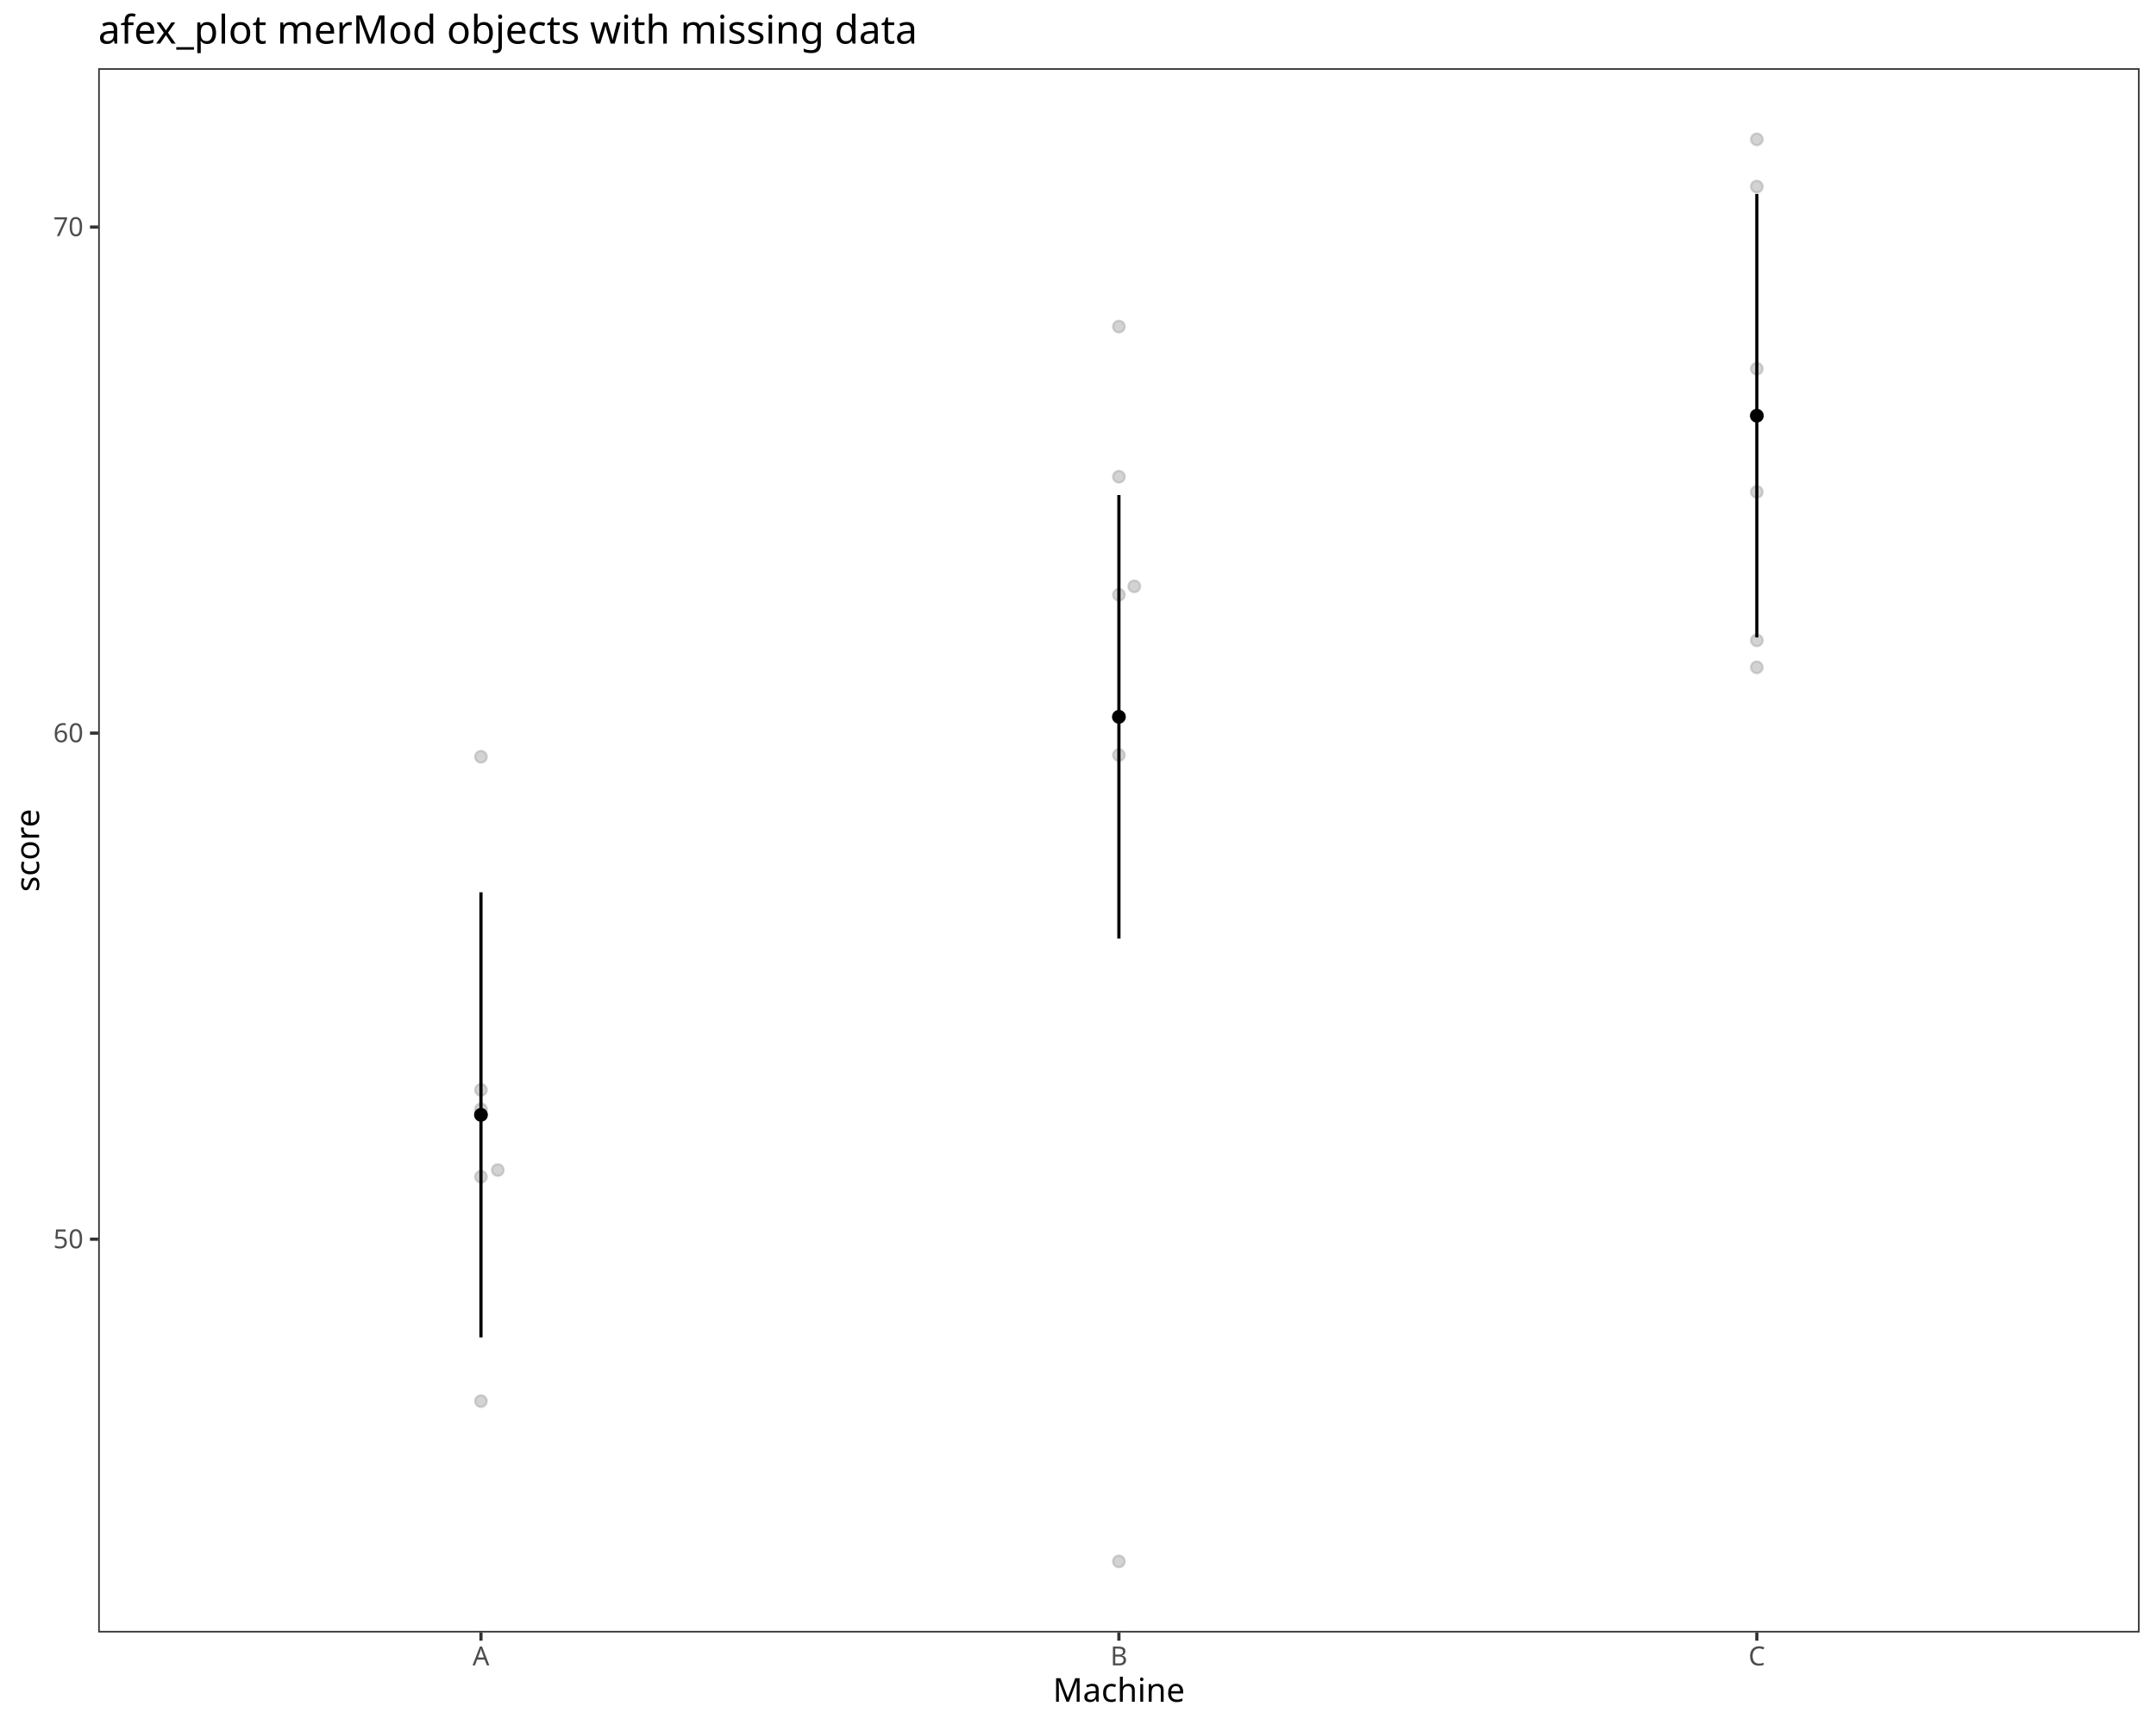
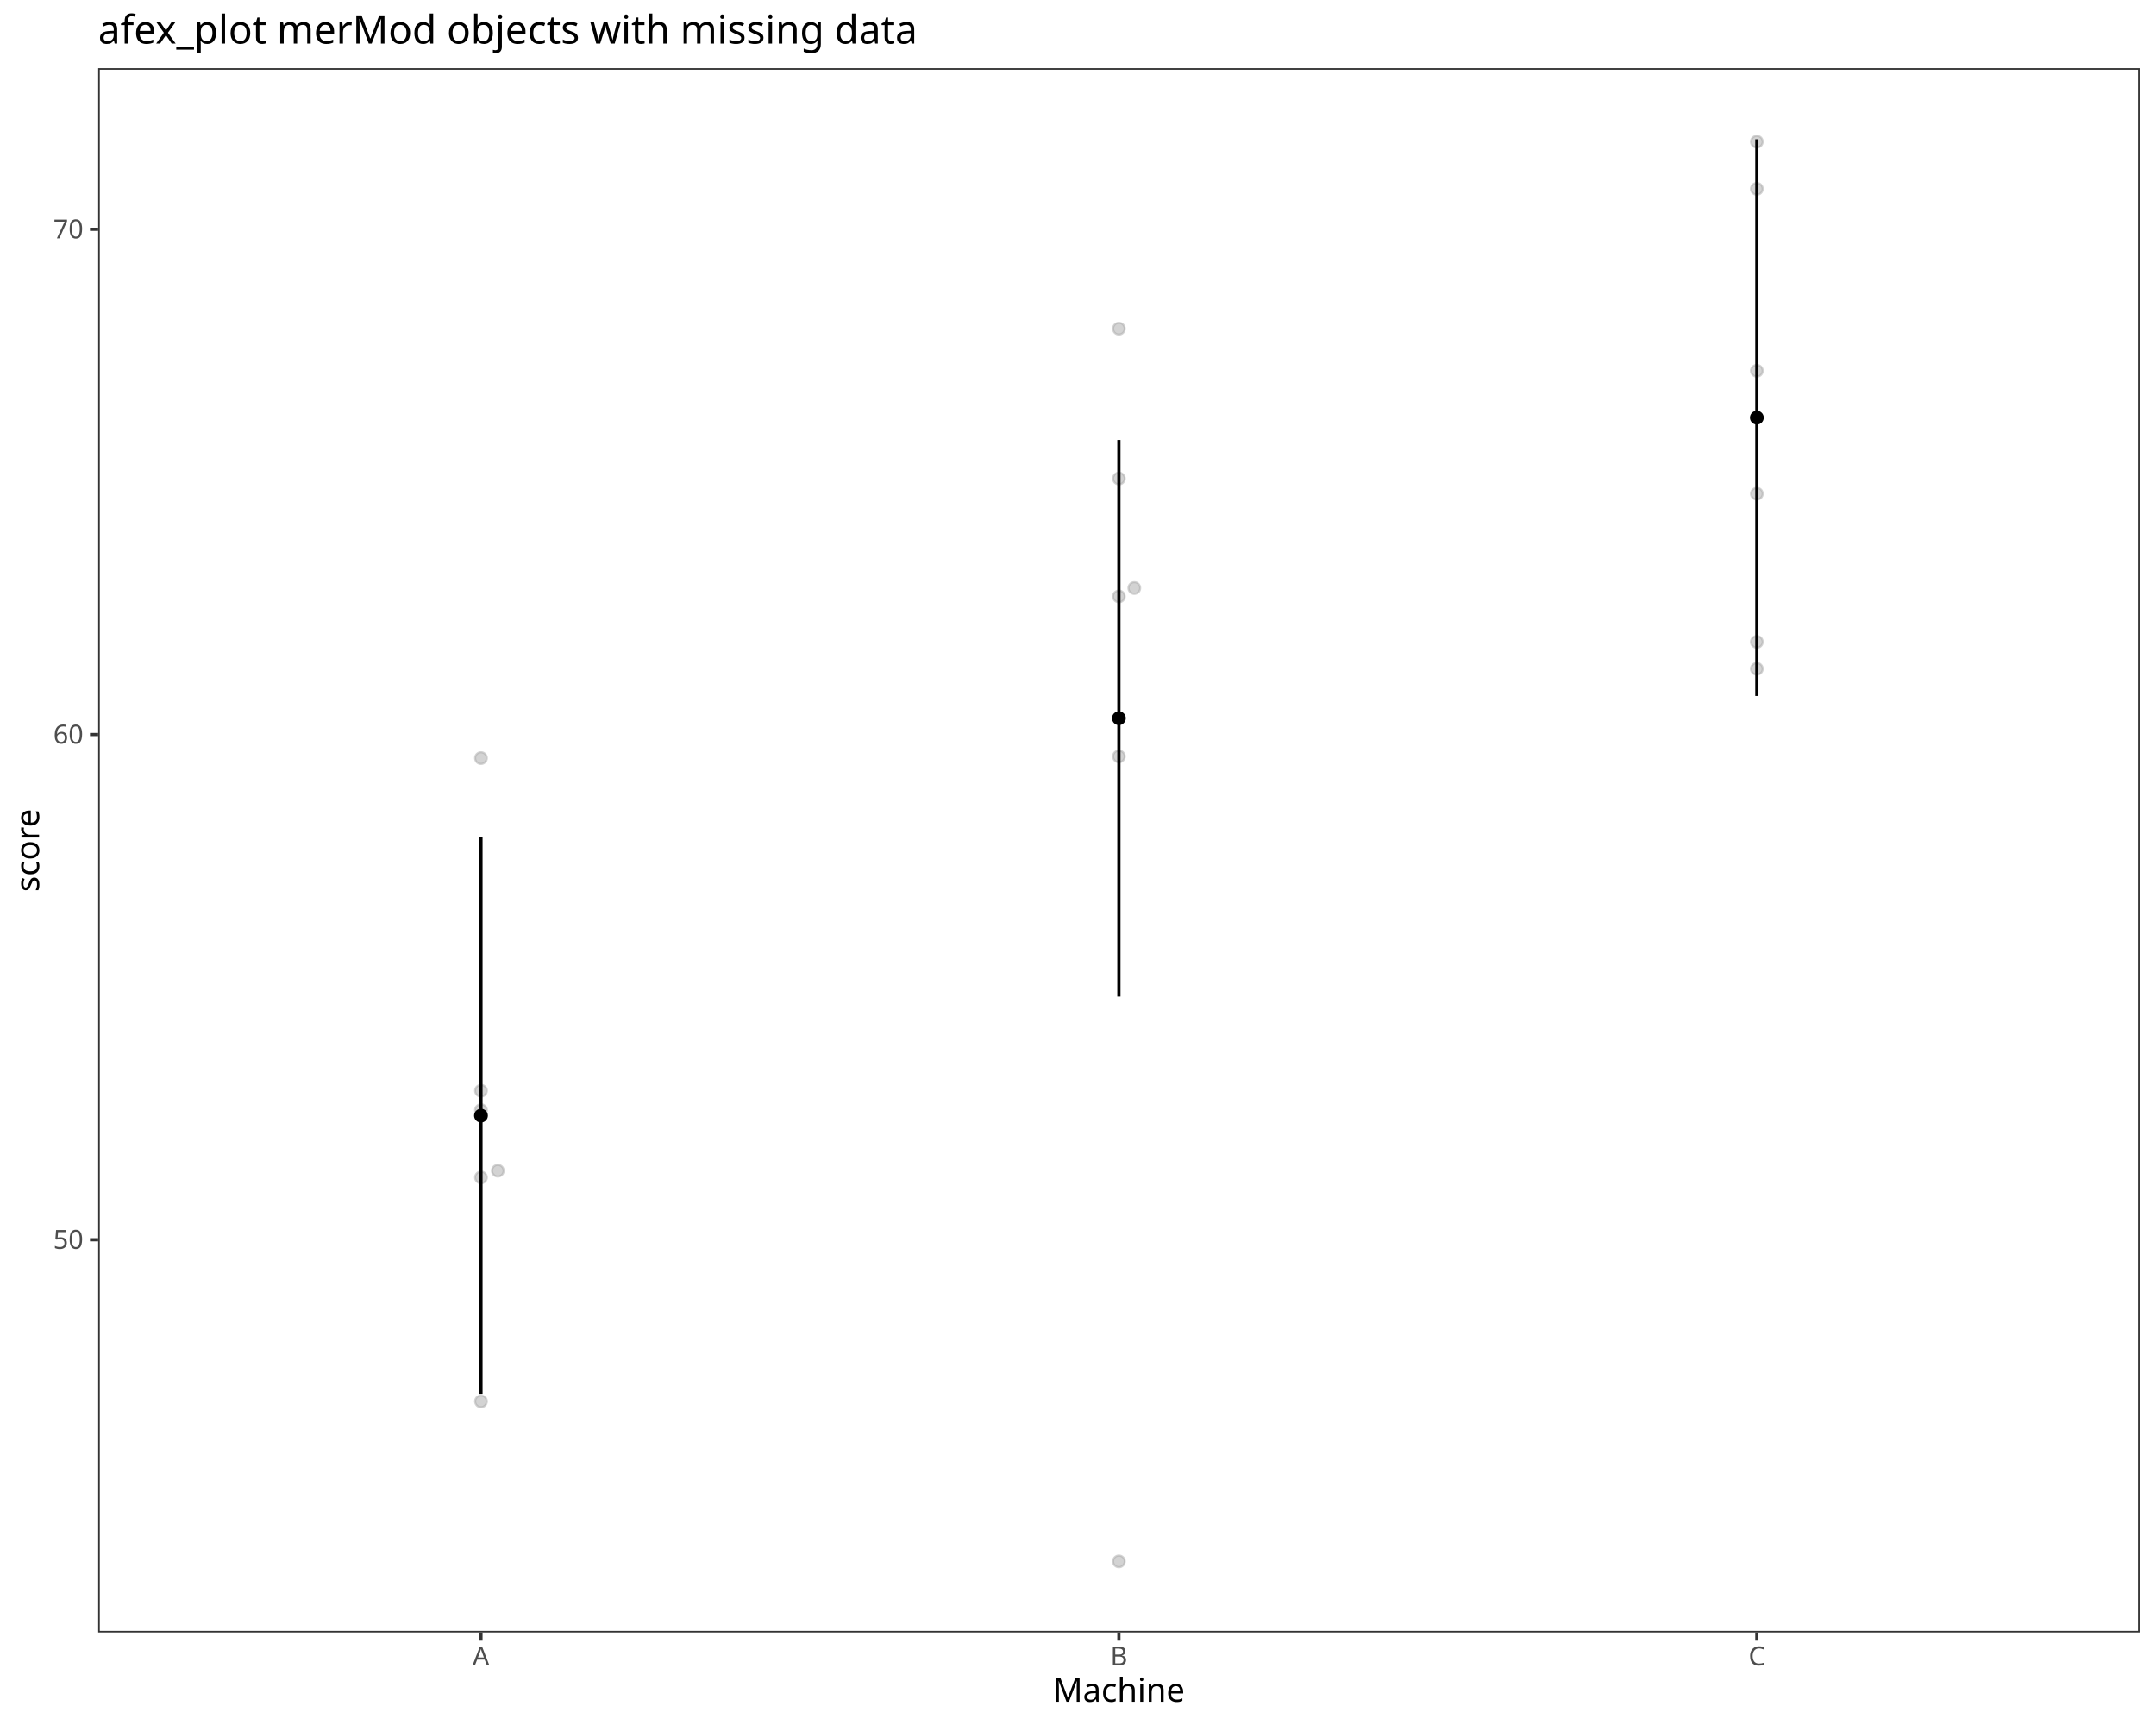
<svg xmlns="http://www.w3.org/2000/svg" class="svglite" data-engine-version="2.0" width="720.00pt" height="576.00pt" viewBox="0 0 720.00 576.00">
  <defs>
    <style type="text/css">
    .svglite line, .svglite polyline, .svglite polygon, .svglite path, .svglite rect, .svglite circle {
      fill: none;
      stroke: #000000;
      stroke-linecap: round;
      stroke-linejoin: round;
      stroke-miterlimit: 10.00;
    }
  </style>
  </defs>
  <rect width="100%" height="100%" style="stroke: none; fill: #FFFFFF;" />
  <defs>
    <clipPath id="cpMC4wMHw3MjAuMDB8MC4wMHw1NzYuMDA=">
      <rect x="0.00" y="0.00" width="720.00" height="576.00" />
    </clipPath>
  </defs>
  <g clip-path="url(#cpMC4wMHw3MjAuMDB8MC4wMHw1NzYuMDA=)">
    <rect x="0.00" y="0.00" width="720.00" height="576.00" style="stroke-width: 1.07; stroke: #FFFFFF; fill: #FFFFFF;" />
  </g>
  <defs>
    <clipPath id="cpMzIuNzl8NzE0LjUyfDIyLjc4fDU0NS4xMQ==">
      <rect x="32.79" y="22.78" width="681.73" height="522.33" />
    </clipPath>
  </defs>
  <g clip-path="url(#cpMzIuNzl8NzE0LjUyfDIyLjc4fDU0NS4xMQ==)">
    <rect x="32.79" y="22.78" width="681.73" height="522.33" style="stroke-width: 1.07; stroke: none; fill: #FFFFFF;" />
-     <circle cx="160.62" cy="363.93" r="1.95" style="stroke-width: 0.71; stroke: #A9A9A9; stroke-opacity: 0.50; fill: #A9A9A9; fill-opacity: 0.50;" />
-     <circle cx="160.62" cy="370.41" r="1.95" style="stroke-width: 0.71; stroke: #A9A9A9; stroke-opacity: 0.50; fill: #A9A9A9; fill-opacity: 0.50;" />
-     <circle cx="160.62" cy="252.69" r="1.95" style="stroke-width: 0.71; stroke: #A9A9A9; stroke-opacity: 0.50; fill: #A9A9A9; fill-opacity: 0.50;" />
-     <circle cx="160.62" cy="392.94" r="1.95" style="stroke-width: 0.71; stroke: #A9A9A9; stroke-opacity: 0.50; fill: #A9A9A9; fill-opacity: 0.50;" />
-     <circle cx="166.24" cy="390.69" r="1.95" style="stroke-width: 0.71; stroke: #A9A9A9; stroke-opacity: 0.50; fill: #A9A9A9; fill-opacity: 0.50;" />
-     <circle cx="160.62" cy="467.86" r="1.95" style="stroke-width: 0.71; stroke: #A9A9A9; stroke-opacity: 0.50; fill: #A9A9A9; fill-opacity: 0.50;" />
-     <circle cx="378.80" cy="195.79" r="1.95" style="stroke-width: 0.71; stroke: #A9A9A9; stroke-opacity: 0.50; fill: #A9A9A9; fill-opacity: 0.50;" />
-     <circle cx="373.66" cy="252.12" r="1.95" style="stroke-width: 0.71; stroke: #A9A9A9; stroke-opacity: 0.50; fill: #A9A9A9; fill-opacity: 0.50;" />
-     <circle cx="373.66" cy="109.05" r="1.95" style="stroke-width: 0.71; stroke: #A9A9A9; stroke-opacity: 0.50; fill: #A9A9A9; fill-opacity: 0.50;" />
-     <circle cx="373.66" cy="198.61" r="1.95" style="stroke-width: 0.71; stroke: #A9A9A9; stroke-opacity: 0.50; fill: #A9A9A9; fill-opacity: 0.50;" />
-     <circle cx="373.66" cy="159.18" r="1.95" style="stroke-width: 0.71; stroke: #A9A9A9; stroke-opacity: 0.50; fill: #A9A9A9; fill-opacity: 0.50;" />
+     <circle cx="160.62" cy="364.20" r="1.95" style="stroke-width: 0.71; stroke: #A9A9A9; stroke-opacity: 0.50; fill: #A9A9A9; fill-opacity: 0.50;" />
+     <circle cx="160.62" cy="370.67" r="1.95" style="stroke-width: 0.71; stroke: #A9A9A9; stroke-opacity: 0.50; fill: #A9A9A9; fill-opacity: 0.50;" />
+     <circle cx="160.62" cy="253.14" r="1.95" style="stroke-width: 0.71; stroke: #A9A9A9; stroke-opacity: 0.50; fill: #A9A9A9; fill-opacity: 0.50;" />
+     <circle cx="160.62" cy="393.16" r="1.95" style="stroke-width: 0.71; stroke: #A9A9A9; stroke-opacity: 0.50; fill: #A9A9A9; fill-opacity: 0.50;" />
+     <circle cx="166.25" cy="390.91" r="1.95" style="stroke-width: 0.71; stroke: #A9A9A9; stroke-opacity: 0.50; fill: #A9A9A9; fill-opacity: 0.50;" />
+     <circle cx="160.62" cy="467.95" r="1.95" style="stroke-width: 0.71; stroke: #A9A9A9; stroke-opacity: 0.50; fill: #A9A9A9; fill-opacity: 0.50;" />
+     <circle cx="378.81" cy="196.35" r="1.95" style="stroke-width: 0.71; stroke: #A9A9A9; stroke-opacity: 0.50; fill: #A9A9A9; fill-opacity: 0.50;" />
+     <circle cx="373.66" cy="252.58" r="1.95" style="stroke-width: 0.71; stroke: #A9A9A9; stroke-opacity: 0.50; fill: #A9A9A9; fill-opacity: 0.50;" />
+     <circle cx="373.66" cy="109.75" r="1.95" style="stroke-width: 0.71; stroke: #A9A9A9; stroke-opacity: 0.50; fill: #A9A9A9; fill-opacity: 0.50;" />
+     <circle cx="373.66" cy="199.16" r="1.95" style="stroke-width: 0.71; stroke: #A9A9A9; stroke-opacity: 0.50; fill: #A9A9A9; fill-opacity: 0.50;" />
+     <circle cx="373.66" cy="159.79" r="1.95" style="stroke-width: 0.71; stroke: #A9A9A9; stroke-opacity: 0.50; fill: #A9A9A9; fill-opacity: 0.50;" />
    <circle cx="373.66" cy="521.37" r="1.95" style="stroke-width: 0.71; stroke: #A9A9A9; stroke-opacity: 0.50; fill: #A9A9A9; fill-opacity: 0.50;" />
-     <circle cx="586.70" cy="123.13" r="1.95" style="stroke-width: 0.71; stroke: #A9A9A9; stroke-opacity: 0.50; fill: #A9A9A9; fill-opacity: 0.50;" />
-     <circle cx="586.70" cy="213.82" r="1.95" style="stroke-width: 0.71; stroke: #A9A9A9; stroke-opacity: 0.50; fill: #A9A9A9; fill-opacity: 0.50;" />
-     <circle cx="586.70" cy="62.30" r="1.95" style="stroke-width: 0.71; stroke: #A9A9A9; stroke-opacity: 0.50; fill: #A9A9A9; fill-opacity: 0.50;" />
-     <circle cx="586.70" cy="164.25" r="1.95" style="stroke-width: 0.71; stroke: #A9A9A9; stroke-opacity: 0.50; fill: #A9A9A9; fill-opacity: 0.50;" />
-     <circle cx="586.70" cy="46.53" r="1.95" style="stroke-width: 0.71; stroke: #A9A9A9; stroke-opacity: 0.50; fill: #A9A9A9; fill-opacity: 0.50;" />
-     <circle cx="586.70" cy="222.83" r="1.95" style="stroke-width: 0.71; stroke: #A9A9A9; stroke-opacity: 0.50; fill: #A9A9A9; fill-opacity: 0.50;" />
-     <circle cx="160.62" cy="372.26" r="1.95" style="stroke-width: 0.71; fill: #000000;" />
-     <circle cx="373.66" cy="239.36" r="1.95" style="stroke-width: 0.71; fill: #000000;" />
-     <circle cx="586.70" cy="138.81" r="1.95" style="stroke-width: 0.71; fill: #000000;" />
-     <polyline points="160.62,297.95 160.62,297.95 " style="stroke-width: 1.07; stroke-linecap: butt;" />
-     <polyline points="160.62,297.95 160.62,446.57 " style="stroke-width: 1.07; stroke-linecap: butt;" />
-     <polyline points="160.62,446.57 160.62,446.57 " style="stroke-width: 1.07; stroke-linecap: butt;" />
-     <polyline points="373.66,165.31 373.66,165.31 " style="stroke-width: 1.07; stroke-linecap: butt;" />
-     <polyline points="373.66,165.31 373.66,313.40 " style="stroke-width: 1.07; stroke-linecap: butt;" />
-     <polyline points="373.66,313.40 373.66,313.40 " style="stroke-width: 1.07; stroke-linecap: butt;" />
-     <polyline points="586.70,64.77 586.70,64.77 " style="stroke-width: 1.07; stroke-linecap: butt;" />
-     <polyline points="586.70,64.77 586.70,212.85 " style="stroke-width: 1.07; stroke-linecap: butt;" />
-     <polyline points="586.70,212.85 586.70,212.85 " style="stroke-width: 1.07; stroke-linecap: butt;" />
+     <circle cx="586.70" cy="123.81" r="1.95" style="stroke-width: 0.71; stroke: #A9A9A9; stroke-opacity: 0.50; fill: #A9A9A9; fill-opacity: 0.50;" />
+     <circle cx="586.70" cy="214.34" r="1.95" style="stroke-width: 0.71; stroke: #A9A9A9; stroke-opacity: 0.50; fill: #A9A9A9; fill-opacity: 0.50;" />
+     <circle cx="586.70" cy="63.07" r="1.95" style="stroke-width: 0.71; stroke: #A9A9A9; stroke-opacity: 0.50; fill: #A9A9A9; fill-opacity: 0.50;" />
+     <circle cx="586.70" cy="164.86" r="1.95" style="stroke-width: 0.71; stroke: #A9A9A9; stroke-opacity: 0.50; fill: #A9A9A9; fill-opacity: 0.50;" />
+     <circle cx="586.70" cy="47.33" r="1.95" style="stroke-width: 0.71; stroke: #A9A9A9; stroke-opacity: 0.50; fill: #A9A9A9; fill-opacity: 0.50;" />
+     <circle cx="586.70" cy="223.34" r="1.95" style="stroke-width: 0.71; stroke: #A9A9A9; stroke-opacity: 0.50; fill: #A9A9A9; fill-opacity: 0.50;" />
+     <circle cx="160.62" cy="372.51" r="1.95" style="stroke-width: 0.71; fill: #000000;" />
+     <circle cx="373.66" cy="239.83" r="1.95" style="stroke-width: 0.71; fill: #000000;" />
+     <circle cx="586.70" cy="139.46" r="1.95" style="stroke-width: 0.71; fill: #000000;" />
+     <polyline points="160.62,279.57 160.62,279.57 " style="stroke-width: 1.07; stroke-linecap: butt;" />
+     <polyline points="160.62,279.57 160.62,465.45 " style="stroke-width: 1.07; stroke-linecap: butt;" />
+     <polyline points="160.62,465.45 160.62,465.45 " style="stroke-width: 1.07; stroke-linecap: butt;" />
+     <polyline points="373.66,146.90 373.66,146.90 " style="stroke-width: 1.07; stroke-linecap: butt;" />
+     <polyline points="373.66,146.90 373.66,332.76 " style="stroke-width: 1.07; stroke-linecap: butt;" />
+     <polyline points="373.66,332.76 373.66,332.76 " style="stroke-width: 1.07; stroke-linecap: butt;" />
+     <polyline points="586.70,46.53 586.70,46.53 " style="stroke-width: 1.07; stroke-linecap: butt;" />
+     <polyline points="586.70,46.53 586.70,232.39 " style="stroke-width: 1.07; stroke-linecap: butt;" />
+     <polyline points="586.70,232.39 586.70,232.39 " style="stroke-width: 1.07; stroke-linecap: butt;" />
    <rect x="32.79" y="22.78" width="681.73" height="522.33" style="stroke-width: 1.07; stroke: #333333;" />
  </g>
  <g clip-path="url(#cpMC4wMHw3MjAuMDB8MC4wMHw1NzYuMDA=)">
-     <text x="27.86" y="416.81" text-anchor="end" style="font-size: 8.80px; fill: #4D4D4D; font-family: sans;" textLength="9.79px" lengthAdjust="spacingAndGlyphs">50</text>
-     <text x="27.86" y="247.83" text-anchor="end" style="font-size: 8.80px; fill: #4D4D4D; font-family: sans;" textLength="9.79px" lengthAdjust="spacingAndGlyphs">60</text>
-     <text x="27.86" y="78.84" text-anchor="end" style="font-size: 8.80px; fill: #4D4D4D; font-family: sans;" textLength="9.79px" lengthAdjust="spacingAndGlyphs">70</text>
-     <polyline points="30.05,413.78 32.79,413.78 " style="stroke-width: 1.07; stroke: #333333; stroke-linecap: butt;" />
-     <polyline points="30.05,244.80 32.79,244.80 " style="stroke-width: 1.07; stroke: #333333; stroke-linecap: butt;" />
-     <polyline points="30.05,75.82 32.79,75.82 " style="stroke-width: 1.07; stroke: #333333; stroke-linecap: butt;" />
+     <text x="27.86" y="416.99" text-anchor="end" style="font-size: 8.80px; fill: #4D4D4D; font-family: sans;" textLength="9.79px" lengthAdjust="spacingAndGlyphs">50</text>
+     <text x="27.86" y="248.30" text-anchor="end" style="font-size: 8.80px; fill: #4D4D4D; font-family: sans;" textLength="9.79px" lengthAdjust="spacingAndGlyphs">60</text>
+     <text x="27.86" y="79.60" text-anchor="end" style="font-size: 8.80px; fill: #4D4D4D; font-family: sans;" textLength="9.79px" lengthAdjust="spacingAndGlyphs">70</text>
+     <polyline points="30.05,413.97 32.79,413.97 " style="stroke-width: 1.07; stroke: #333333; stroke-linecap: butt;" />
+     <polyline points="30.05,245.27 32.79,245.27 " style="stroke-width: 1.07; stroke: #333333; stroke-linecap: butt;" />
+     <polyline points="30.05,76.57 32.79,76.57 " style="stroke-width: 1.07; stroke: #333333; stroke-linecap: butt;" />
    <polyline points="160.62,547.85 160.62,545.11 " style="stroke-width: 1.07; stroke: #333333; stroke-linecap: butt;" />
    <polyline points="373.66,547.85 373.66,545.11 " style="stroke-width: 1.07; stroke: #333333; stroke-linecap: butt;" />
    <polyline points="586.70,547.85 586.70,545.11 " style="stroke-width: 1.07; stroke: #333333; stroke-linecap: butt;" />
    <text x="160.62" y="556.10" text-anchor="middle" style="font-size: 8.80px; fill: #4D4D4D; font-family: sans;" textLength="5.87px" lengthAdjust="spacingAndGlyphs">A</text>
    <text x="373.66" y="556.10" text-anchor="middle" style="font-size: 8.80px; fill: #4D4D4D; font-family: sans;" textLength="5.87px" lengthAdjust="spacingAndGlyphs">B</text>
    <text x="586.70" y="556.10" text-anchor="middle" style="font-size: 8.80px; fill: #4D4D4D; font-family: sans;" textLength="6.36px" lengthAdjust="spacingAndGlyphs">C</text>
    <text x="373.66" y="568.24" text-anchor="middle" style="font-size: 11.00px; font-family: sans;" textLength="41.59px" lengthAdjust="spacingAndGlyphs">Machine</text>
    <text transform="translate(13.05,283.95) rotate(-90)" text-anchor="middle" style="font-size: 11.00px; font-family: sans;" textLength="26.91px" lengthAdjust="spacingAndGlyphs">score</text>
    <text x="32.79" y="14.56" style="font-size: 13.20px; font-family: sans;" textLength="256.09px" lengthAdjust="spacingAndGlyphs">afex_plot merMod objects with missing data</text>
  </g>
</svg>
